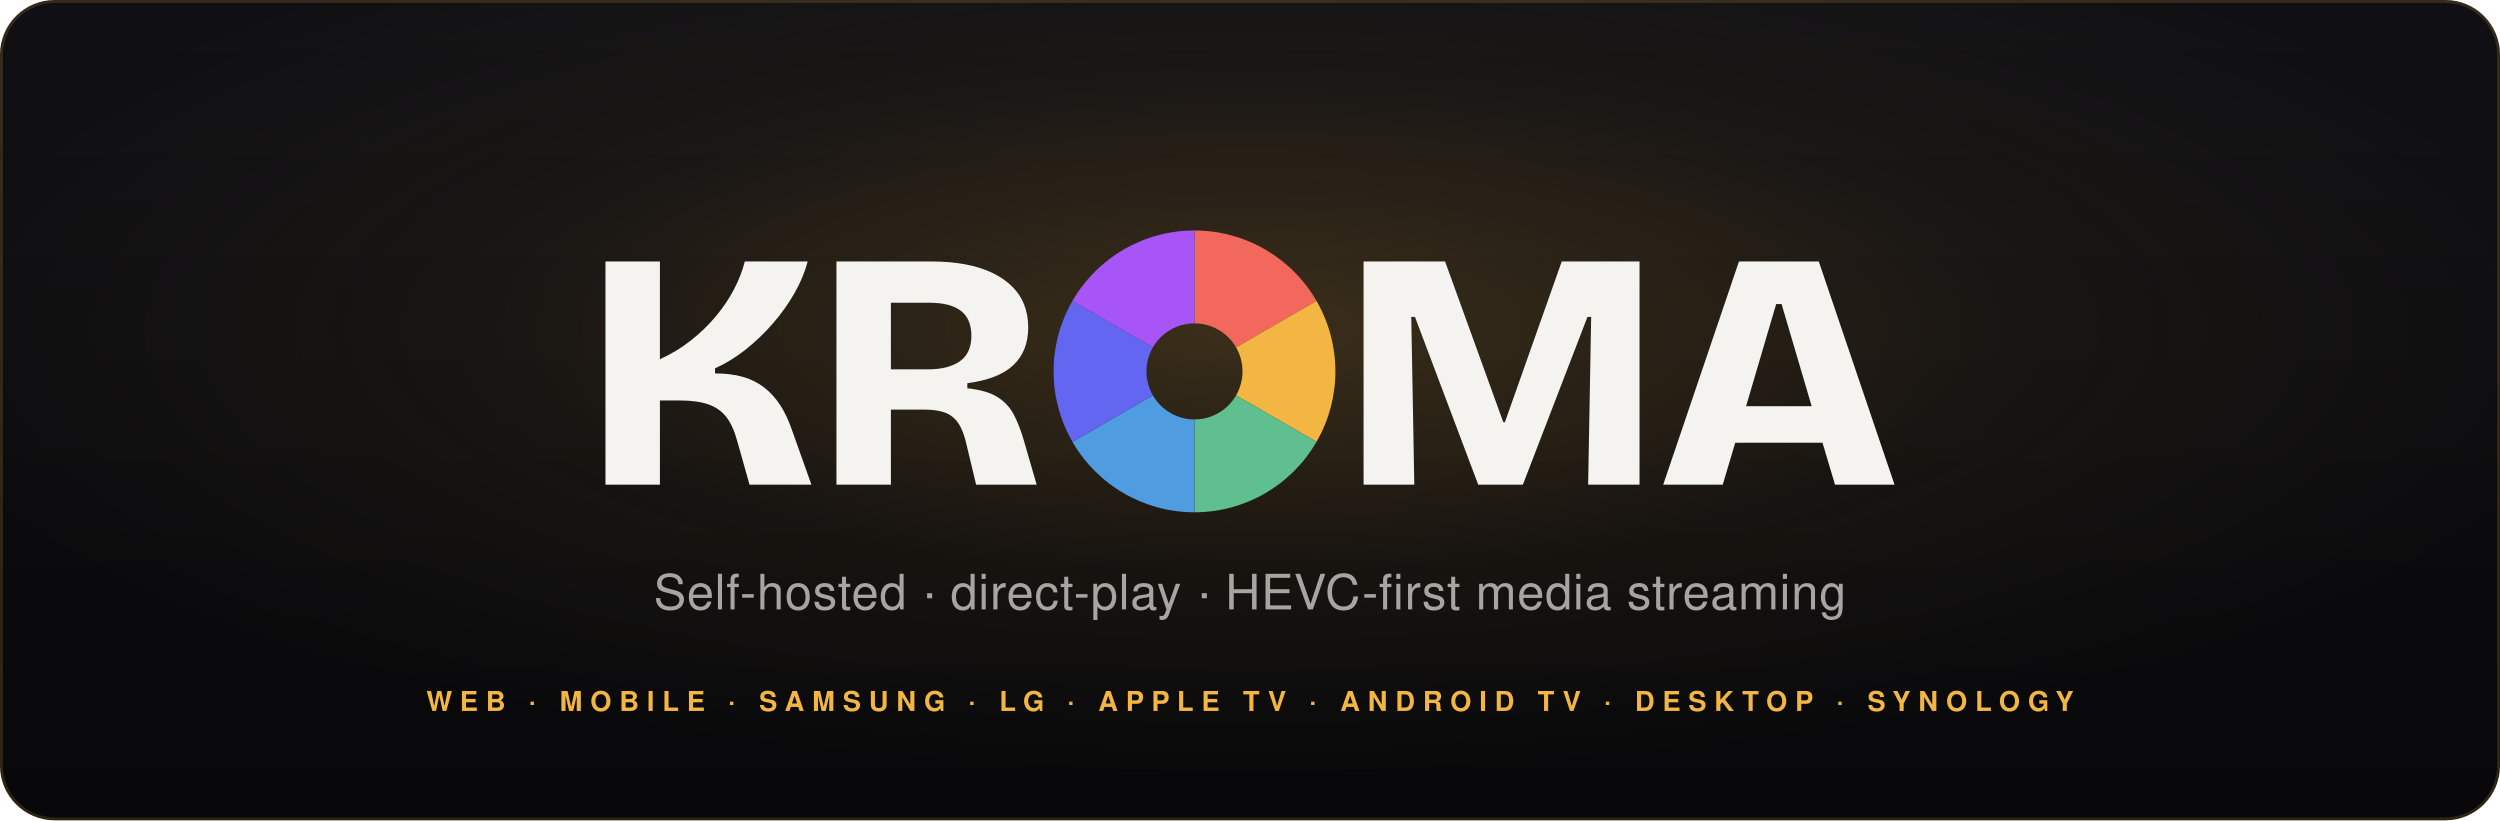
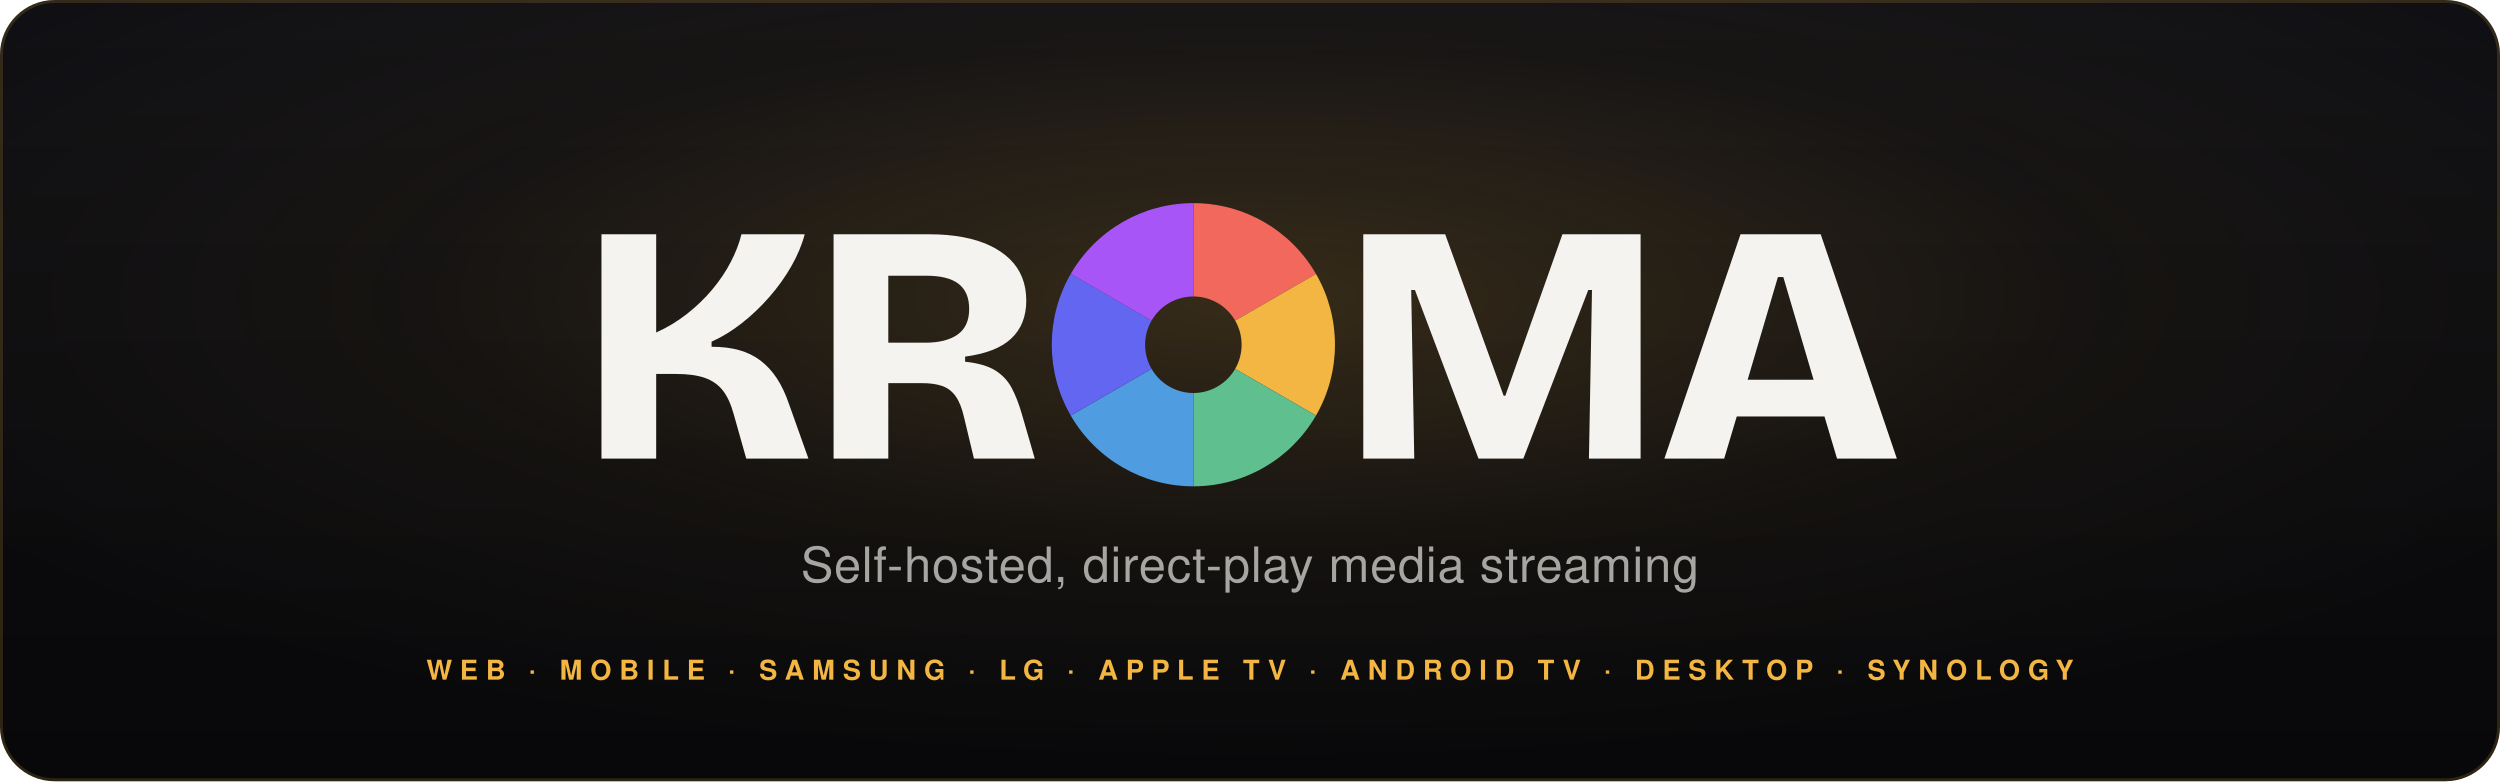
- <svg xmlns="http://www.w3.org/2000/svg" width="1280" height="420" viewBox="0 0 1280 420" fill="none" role="img" aria-label="KROMA self-hosted, direct-play, HEVC-first media streaming on web, mobile, Samsung, LG, Apple TV, Android TV, desktop and Synology">
+ <svg xmlns="http://www.w3.org/2000/svg" width="1280" height="400" viewBox="0 0 1280 400" fill="none" role="img" aria-label="KROMA, self-hosted direct-play media streaming on web, mobile, Samsung, LG, Apple TV, Android TV, desktop and Synology">
  <defs>
-     <linearGradient id="bg" x1="0" y1="0" x2="0" y2="420" gradientUnits="userSpaceOnUse">
+     <linearGradient id="bg" x1="0" y1="0" x2="0" y2="400" gradientUnits="userSpaceOnUse">
      <stop offset="0" stop-color="#101014" />
      <stop offset="1" stop-color="#08080A" />
    </linearGradient>
-     <radialGradient id="glow" cx="0.5" cy="0.4" r="0.55">
-       <stop offset="0" stop-color="#F4B642" stop-opacity="0.2" />
-       <stop offset="0.55" stop-color="#F4B642" stop-opacity="0.05" />
+     <radialGradient id="glow" cx="0.5" cy="0.38" r="0.6">
+       <stop offset="0" stop-color="#F4B642" stop-opacity="0.18" />
+       <stop offset="0.55" stop-color="#F4B642" stop-opacity="0.04" />
      <stop offset="1" stop-color="#F4B642" stop-opacity="0" />
    </radialGradient>
  </defs>
-   <rect x="0" y="0" width="1280" height="420" rx="28" fill="url(#bg)" />
-   <rect x="0" y="0" width="1280" height="420" rx="28" fill="url(#glow)" />
-   <rect x="0.75" y="0.75" width="1278.5" height="418.5" rx="27.25" fill="none" stroke="#F4B642" stroke-opacity="0.16" stroke-width="1.5" />
-   <g transform="translate(310,118) scale(1.442938)">
+   <rect width="1280" height="400" rx="28" fill="url(#bg)" />
+   <rect width="1280" height="400" rx="28" fill="url(#glow)" />
+   <rect x="0.75" y="0.75" width="1278.5" height="398.5" rx="27.25" fill="none" stroke="#F4B642" stroke-opacity="0.16" stroke-width="1.5" />
+   <g transform="translate(307.95,104) scale(1.45)">
    <path d="M19.32 90.2H0V11H19.32V45.68C23.24 43.92 26.88 41.72 30.24 39.08C33.6 36.44 36.58 33.56 39.18 30.44C41.78 27.32 43.94 24.1 45.66 20.78C47.38 17.46 48.64 14.2 49.44 11H71.76C70.8 14.68 69.24 18.42 67.08 22.22C64.92 26.02 62.32 29.66 59.28 33.14C56.24 36.62 52.98 39.72 49.5 42.44C46.02 45.16 42.48 47.32 38.88 48.92V50.72C42.56 50.72 45.82 51.12 48.66 51.92C51.5 52.72 54.02 53.96 56.22 55.64C58.42 57.32 60.34 59.42 61.98 61.94C63.62 64.46 65.04 67.48 66.24 71L73.08 90.2H51.12L46.68 74.48C45.72 70.96 44.44 68.18 42.84 66.14C41.24 64.1 39.12 62.62 36.48 61.7C33.84 60.78 30.44 60.32 26.28 60.32H19.32V90.2ZM101.28 90.2H81.96V11H115.68C120.08 11 124.08 11.34 127.68 12.02C131.28 12.7 134.46 13.7 137.22 15.02C139.98 16.34 142.32 17.94 144.24 19.82C146.16 21.7 147.6 23.86 148.56 26.3C149.52 28.74 150 31.44 150 34.4C150 37.2 149.56 39.72 148.68 41.96C147.8 44.2 146.46 46.16 144.66 47.84C142.86 49.52 140.6 50.88 137.88 51.92C135.16 52.96 132 53.72 128.4 54.2V56C132.96 56.48 136.5 57.5 139.02 59.06C141.54 60.62 143.48 62.68 144.84 65.24C146.2 67.8 147.4 70.88 148.44 74.48L153 90.2H131.52L128.04 75.68C127.32 72.48 126.34 70 125.1 68.24C123.86 66.48 122.28 65.26 120.36 64.58C118.44 63.9 116.04 63.56 113.16 63.56H101.28V90.2ZM101.28 25.64V49.28H114.36C119.24 49.28 123.04 48.32 125.76 46.4C128.48 44.48 129.84 41.48 129.84 37.4C129.84 33.4 128.6 30.44 126.12 28.52C123.64 26.6 119.88 25.64 114.84 25.64H101.28Z" fill="#F4F3F0" />
    <path d="M209 32.96 L209 0 A50 50 0 0 1 252.3 25 L223.76 41.48 A17.045 17.045 0 0 0 209 32.96 Z" fill="#F2685C" />
    <path d="M223.76 41.48 L252.3 25 A50 50 0 0 1 252.3 75 L223.76 58.52 A17.045 17.045 0 0 0 223.76 41.48 Z" fill="#F4B642" />
    <path d="M223.76 58.52 L252.3 75 A50 50 0 0 1 209 100 L209 67.05 A17.045 17.045 0 0 0 223.76 58.52 Z" fill="#5FBF8F" />
    <path d="M209 67.05 L209 100 A50 50 0 0 1 165.7 75 L194.24 58.52 A17.045 17.045 0 0 0 209 67.05 Z" fill="#4F9DE0" />
    <path d="M194.24 58.52 L165.7 75 A50 50 0 0 1 165.7 25 L194.24 41.48 A17.045 17.045 0 0 0 194.24 58.52 Z" fill="#6366F1" />
    <path d="M194.24 41.48 L165.7 25 A50 50 0 0 1 209 0 L209 32.96 A17.045 17.045 0 0 0 194.24 41.48 Z" fill="#A855F7" />
    <path d="M287 90.2H269V11H297.92L318.56 68H319.16L339.32 11H366.92V90.2H348.68L349.76 30.68H348.44L325.52 90.2H309.68L287.24 30.68H285.92L287 90.2ZM396.44 90.2H375.32L402.2 11H430.52L457.4 90.2H436.28L431.84 75.32H400.88L396.44 90.2ZM404.72 62.36H428L417.32 26.12H415.4L404.72 62.36Z" fill="#F4F3F0" />
  </g>
-   <text x="640" y="312" text-anchor="middle" font-family="'Segoe UI', Helvetica, Arial, sans-serif" font-size="25" font-weight="500" letter-spacing="0.4" fill="#A6A5A2">Self-hosted · direct-play · HEVC-first media streaming</text>
-   <text x="640" y="364" text-anchor="middle" font-family="'Segoe UI', Helvetica, Arial, sans-serif" font-size="14" font-weight="700" letter-spacing="4" fill="#F4B642">WEB · MOBILE · SAMSUNG · LG · APPLE TV · ANDROID TV · DESKTOP · SYNOLOGY</text>
+   <text x="640" y="298" text-anchor="middle" font-family="'Segoe UI', Helvetica, Arial, sans-serif" font-size="25" font-weight="500" letter-spacing="0.4" fill="#A6A5A2">Self-hosted, direct-play media streaming</text>
+   <text x="640" y="348" text-anchor="middle" font-family="'Segoe UI', Helvetica, Arial, sans-serif" font-size="14" font-weight="700" letter-spacing="4" fill="#F4B642">WEB · MOBILE · SAMSUNG · LG · APPLE TV · ANDROID TV · DESKTOP · SYNOLOGY</text>
</svg>
